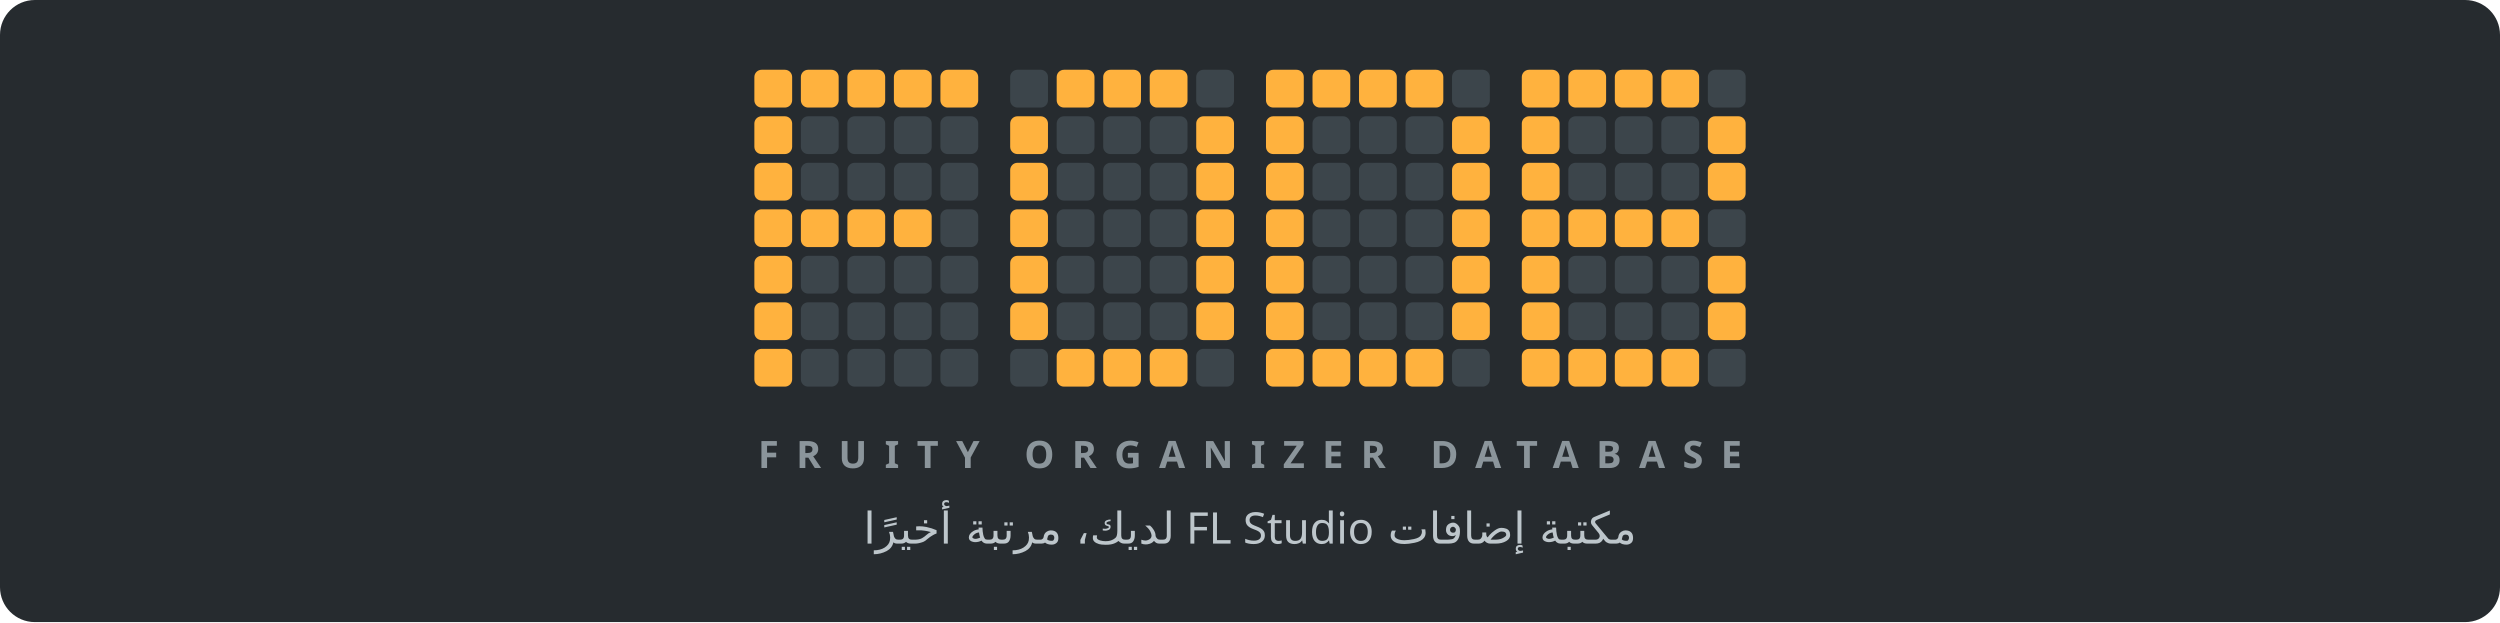
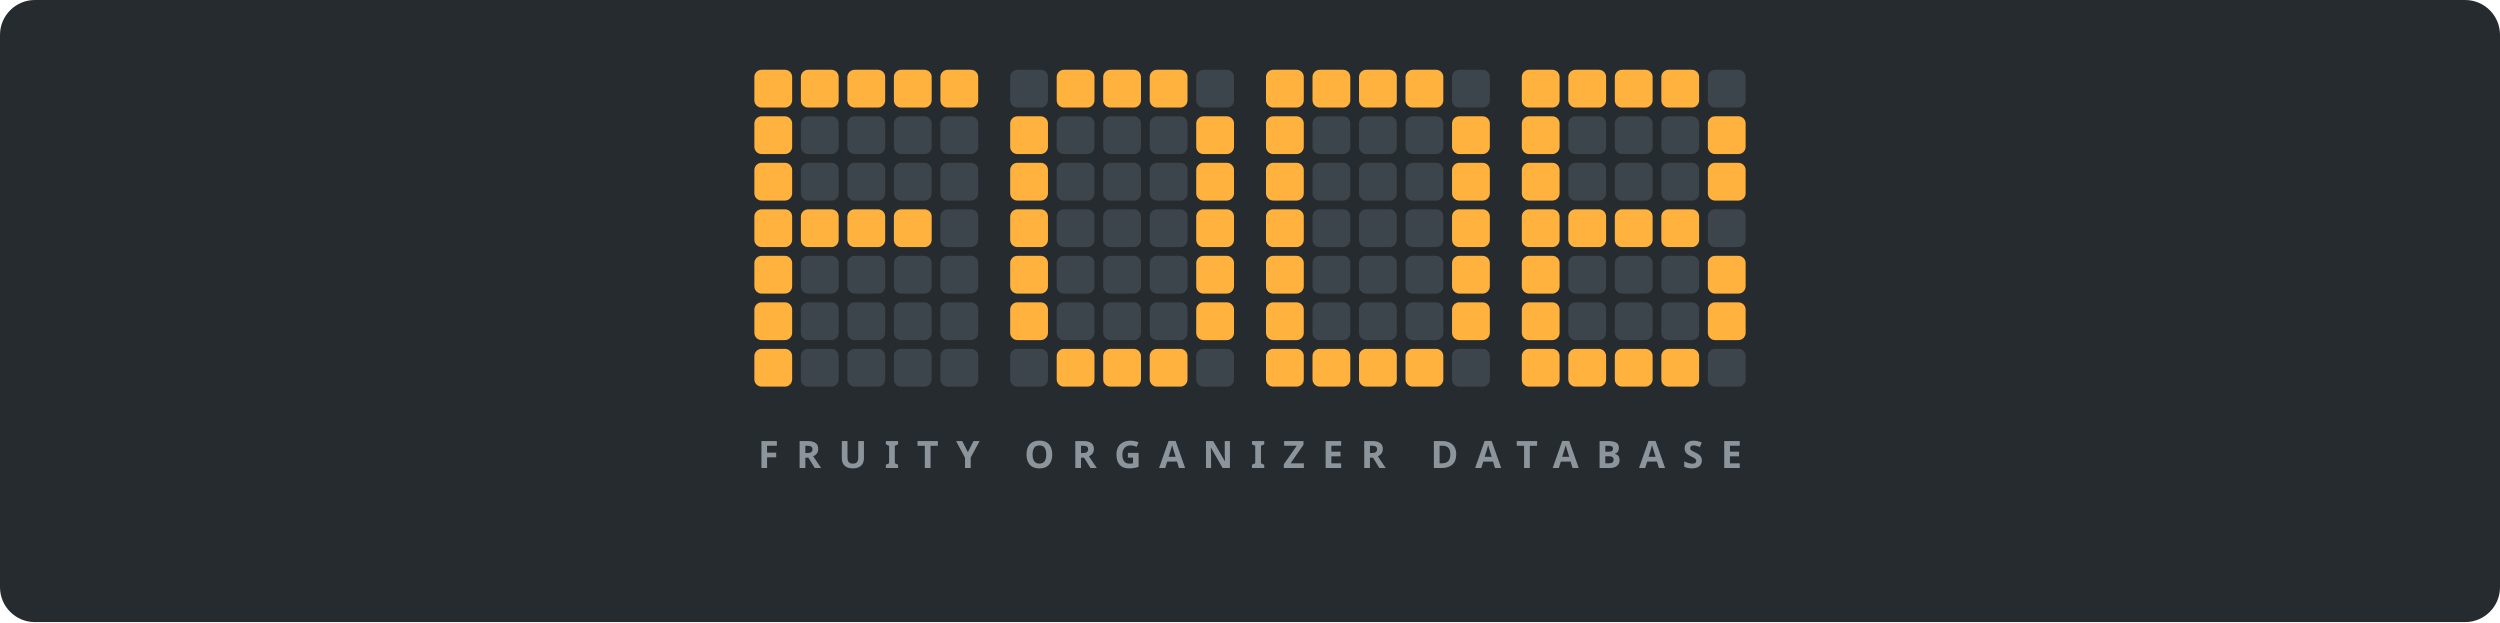
<svg xmlns="http://www.w3.org/2000/svg" viewBox="0 0 860 214" width="860" height="214" role="img" aria-label="FODB">
  <style>
.on{fill:#FFB23E;animation:hit 3.2s ease-out infinite}
.off{fill:#3C454B;animation:tick 3.2s ease-out infinite}
.title{font:600 13px Segoe UI, Noto Sans, Helvetica, Arial, sans-serif;letter-spacing:6px;fill:#8B959B}
- .tag{font:15px Segoe UI, Noto Sans, Helvetica, Arial, sans-serif;fill:#BDC6CB;animation:rise 1.1s ease-out both}
+ .tag{font:15px Segoe UI, Noto Sans, Helvetica, Arial, sans-serif;fill:#BDC6CB;opacity:0;animation:slogan 12s ease-in-out infinite both}
@keyframes hit{0%,100%{fill:#FFB23E;opacity:.86}4%{fill:#FFE3AE;opacity:1}20%{fill:#FFB23E;opacity:.86}}
@keyframes tick{0%,100%{fill:#3C454B}4%{fill:#6A747A}18%{fill:#3C454B}}
- @keyframes rise{from{opacity:0;transform:translateY(8px)}to{opacity:1;transform:none}}
- @media (prefers-reduced-motion:reduce){.on,.off,.tag{animation:none}}
+ @keyframes slogan{0%{opacity:0;transform:translateY(8px)}3%,30%{opacity:1;transform:none}33%,100%{opacity:0;transform:translateY(-6px)}}
+ @media (prefers-reduced-motion:reduce){.on,.off,.tag{animation:none}.first{opacity:1}}
</style>
  <rect width="860" height="214" rx="12" fill="#262B2F" />
  <rect class="on" x="259.5" y="24" width="13" height="13" rx="2.5" style="animation-delay:0.00s" />
  <rect class="on" x="275.5" y="24" width="13" height="13" rx="2.5" style="animation-delay:0.11s" />
  <rect class="on" x="291.5" y="24" width="13" height="13" rx="2.5" style="animation-delay:0.22s" />
  <rect class="on" x="307.5" y="24" width="13" height="13" rx="2.5" style="animation-delay:0.32s" />
  <rect class="on" x="323.5" y="24" width="13" height="13" rx="2.5" style="animation-delay:0.43s" />
  <rect class="on" x="259.5" y="40" width="13" height="13" rx="2.5" style="animation-delay:0.00s" />
  <rect class="off" x="275.5" y="40" width="13" height="13" rx="2.5" style="animation-delay:0.11s" />
  <rect class="off" x="291.5" y="40" width="13" height="13" rx="2.5" style="animation-delay:0.22s" />
  <rect class="off" x="307.5" y="40" width="13" height="13" rx="2.5" style="animation-delay:0.32s" />
  <rect class="off" x="323.5" y="40" width="13" height="13" rx="2.5" style="animation-delay:0.43s" />
  <rect class="on" x="259.5" y="56" width="13" height="13" rx="2.5" style="animation-delay:0.00s" />
  <rect class="off" x="275.5" y="56" width="13" height="13" rx="2.5" style="animation-delay:0.11s" />
  <rect class="off" x="291.5" y="56" width="13" height="13" rx="2.5" style="animation-delay:0.22s" />
  <rect class="off" x="307.5" y="56" width="13" height="13" rx="2.5" style="animation-delay:0.32s" />
  <rect class="off" x="323.5" y="56" width="13" height="13" rx="2.5" style="animation-delay:0.43s" />
  <rect class="on" x="259.5" y="72" width="13" height="13" rx="2.5" style="animation-delay:0.00s" />
  <rect class="on" x="275.5" y="72" width="13" height="13" rx="2.5" style="animation-delay:0.11s" />
  <rect class="on" x="291.5" y="72" width="13" height="13" rx="2.5" style="animation-delay:0.22s" />
  <rect class="on" x="307.5" y="72" width="13" height="13" rx="2.5" style="animation-delay:0.32s" />
  <rect class="off" x="323.5" y="72" width="13" height="13" rx="2.5" style="animation-delay:0.43s" />
  <rect class="on" x="259.5" y="88" width="13" height="13" rx="2.5" style="animation-delay:0.00s" />
  <rect class="off" x="275.5" y="88" width="13" height="13" rx="2.5" style="animation-delay:0.11s" />
  <rect class="off" x="291.5" y="88" width="13" height="13" rx="2.5" style="animation-delay:0.22s" />
  <rect class="off" x="307.5" y="88" width="13" height="13" rx="2.5" style="animation-delay:0.32s" />
  <rect class="off" x="323.5" y="88" width="13" height="13" rx="2.5" style="animation-delay:0.43s" />
  <rect class="on" x="259.5" y="104" width="13" height="13" rx="2.5" style="animation-delay:0.00s" />
  <rect class="off" x="275.5" y="104" width="13" height="13" rx="2.5" style="animation-delay:0.11s" />
  <rect class="off" x="291.5" y="104" width="13" height="13" rx="2.5" style="animation-delay:0.22s" />
  <rect class="off" x="307.5" y="104" width="13" height="13" rx="2.5" style="animation-delay:0.32s" />
  <rect class="off" x="323.5" y="104" width="13" height="13" rx="2.5" style="animation-delay:0.43s" />
  <rect class="on" x="259.5" y="120" width="13" height="13" rx="2.5" style="animation-delay:0.00s" />
  <rect class="off" x="275.5" y="120" width="13" height="13" rx="2.5" style="animation-delay:0.11s" />
  <rect class="off" x="291.5" y="120" width="13" height="13" rx="2.5" style="animation-delay:0.22s" />
  <rect class="off" x="307.5" y="120" width="13" height="13" rx="2.5" style="animation-delay:0.32s" />
  <rect class="off" x="323.5" y="120" width="13" height="13" rx="2.5" style="animation-delay:0.43s" />
  <rect class="off" x="347.5" y="24" width="13" height="13" rx="2.5" style="animation-delay:0.59s" />
  <rect class="on" x="363.5" y="24" width="13" height="13" rx="2.5" style="animation-delay:0.70s" />
  <rect class="on" x="379.5" y="24" width="13" height="13" rx="2.5" style="animation-delay:0.81s" />
  <rect class="on" x="395.5" y="24" width="13" height="13" rx="2.5" style="animation-delay:0.92s" />
  <rect class="off" x="411.5" y="24" width="13" height="13" rx="2.5" style="animation-delay:1.03s" />
  <rect class="on" x="347.5" y="40" width="13" height="13" rx="2.5" style="animation-delay:0.59s" />
  <rect class="off" x="363.5" y="40" width="13" height="13" rx="2.5" style="animation-delay:0.70s" />
  <rect class="off" x="379.5" y="40" width="13" height="13" rx="2.5" style="animation-delay:0.81s" />
  <rect class="off" x="395.5" y="40" width="13" height="13" rx="2.5" style="animation-delay:0.92s" />
  <rect class="on" x="411.5" y="40" width="13" height="13" rx="2.5" style="animation-delay:1.03s" />
  <rect class="on" x="347.5" y="56" width="13" height="13" rx="2.5" style="animation-delay:0.59s" />
  <rect class="off" x="363.5" y="56" width="13" height="13" rx="2.5" style="animation-delay:0.70s" />
  <rect class="off" x="379.5" y="56" width="13" height="13" rx="2.5" style="animation-delay:0.81s" />
  <rect class="off" x="395.5" y="56" width="13" height="13" rx="2.5" style="animation-delay:0.92s" />
  <rect class="on" x="411.5" y="56" width="13" height="13" rx="2.5" style="animation-delay:1.03s" />
  <rect class="on" x="347.5" y="72" width="13" height="13" rx="2.5" style="animation-delay:0.59s" />
  <rect class="off" x="363.5" y="72" width="13" height="13" rx="2.5" style="animation-delay:0.70s" />
  <rect class="off" x="379.5" y="72" width="13" height="13" rx="2.5" style="animation-delay:0.81s" />
  <rect class="off" x="395.5" y="72" width="13" height="13" rx="2.5" style="animation-delay:0.92s" />
  <rect class="on" x="411.5" y="72" width="13" height="13" rx="2.5" style="animation-delay:1.03s" />
  <rect class="on" x="347.5" y="88" width="13" height="13" rx="2.5" style="animation-delay:0.59s" />
  <rect class="off" x="363.5" y="88" width="13" height="13" rx="2.5" style="animation-delay:0.70s" />
  <rect class="off" x="379.5" y="88" width="13" height="13" rx="2.5" style="animation-delay:0.81s" />
  <rect class="off" x="395.5" y="88" width="13" height="13" rx="2.5" style="animation-delay:0.92s" />
  <rect class="on" x="411.5" y="88" width="13" height="13" rx="2.5" style="animation-delay:1.03s" />
  <rect class="on" x="347.5" y="104" width="13" height="13" rx="2.5" style="animation-delay:0.59s" />
  <rect class="off" x="363.5" y="104" width="13" height="13" rx="2.5" style="animation-delay:0.70s" />
  <rect class="off" x="379.5" y="104" width="13" height="13" rx="2.5" style="animation-delay:0.81s" />
  <rect class="off" x="395.5" y="104" width="13" height="13" rx="2.5" style="animation-delay:0.92s" />
  <rect class="on" x="411.5" y="104" width="13" height="13" rx="2.5" style="animation-delay:1.03s" />
  <rect class="off" x="347.5" y="120" width="13" height="13" rx="2.5" style="animation-delay:0.59s" />
  <rect class="on" x="363.5" y="120" width="13" height="13" rx="2.5" style="animation-delay:0.70s" />
  <rect class="on" x="379.5" y="120" width="13" height="13" rx="2.5" style="animation-delay:0.81s" />
  <rect class="on" x="395.5" y="120" width="13" height="13" rx="2.5" style="animation-delay:0.92s" />
  <rect class="off" x="411.5" y="120" width="13" height="13" rx="2.5" style="animation-delay:1.03s" />
  <rect class="on" x="435.5" y="24" width="13" height="13" rx="2.5" style="animation-delay:1.19s" />
  <rect class="on" x="451.5" y="24" width="13" height="13" rx="2.5" style="animation-delay:1.30s" />
  <rect class="on" x="467.5" y="24" width="13" height="13" rx="2.5" style="animation-delay:1.41s" />
  <rect class="on" x="483.5" y="24" width="13" height="13" rx="2.5" style="animation-delay:1.51s" />
  <rect class="off" x="499.5" y="24" width="13" height="13" rx="2.5" style="animation-delay:1.62s" />
  <rect class="on" x="435.5" y="40" width="13" height="13" rx="2.5" style="animation-delay:1.19s" />
  <rect class="off" x="451.5" y="40" width="13" height="13" rx="2.5" style="animation-delay:1.30s" />
  <rect class="off" x="467.5" y="40" width="13" height="13" rx="2.5" style="animation-delay:1.41s" />
  <rect class="off" x="483.5" y="40" width="13" height="13" rx="2.5" style="animation-delay:1.51s" />
  <rect class="on" x="499.5" y="40" width="13" height="13" rx="2.5" style="animation-delay:1.62s" />
  <rect class="on" x="435.5" y="56" width="13" height="13" rx="2.5" style="animation-delay:1.19s" />
  <rect class="off" x="451.5" y="56" width="13" height="13" rx="2.5" style="animation-delay:1.30s" />
  <rect class="off" x="467.5" y="56" width="13" height="13" rx="2.5" style="animation-delay:1.41s" />
  <rect class="off" x="483.5" y="56" width="13" height="13" rx="2.5" style="animation-delay:1.51s" />
  <rect class="on" x="499.5" y="56" width="13" height="13" rx="2.5" style="animation-delay:1.62s" />
  <rect class="on" x="435.5" y="72" width="13" height="13" rx="2.5" style="animation-delay:1.19s" />
  <rect class="off" x="451.5" y="72" width="13" height="13" rx="2.5" style="animation-delay:1.30s" />
  <rect class="off" x="467.5" y="72" width="13" height="13" rx="2.5" style="animation-delay:1.41s" />
  <rect class="off" x="483.5" y="72" width="13" height="13" rx="2.5" style="animation-delay:1.51s" />
  <rect class="on" x="499.5" y="72" width="13" height="13" rx="2.5" style="animation-delay:1.62s" />
  <rect class="on" x="435.5" y="88" width="13" height="13" rx="2.5" style="animation-delay:1.19s" />
  <rect class="off" x="451.5" y="88" width="13" height="13" rx="2.5" style="animation-delay:1.30s" />
  <rect class="off" x="467.5" y="88" width="13" height="13" rx="2.5" style="animation-delay:1.41s" />
  <rect class="off" x="483.5" y="88" width="13" height="13" rx="2.5" style="animation-delay:1.51s" />
  <rect class="on" x="499.5" y="88" width="13" height="13" rx="2.5" style="animation-delay:1.62s" />
  <rect class="on" x="435.5" y="104" width="13" height="13" rx="2.5" style="animation-delay:1.19s" />
  <rect class="off" x="451.5" y="104" width="13" height="13" rx="2.5" style="animation-delay:1.30s" />
  <rect class="off" x="467.5" y="104" width="13" height="13" rx="2.5" style="animation-delay:1.41s" />
  <rect class="off" x="483.5" y="104" width="13" height="13" rx="2.5" style="animation-delay:1.51s" />
  <rect class="on" x="499.5" y="104" width="13" height="13" rx="2.5" style="animation-delay:1.62s" />
  <rect class="on" x="435.5" y="120" width="13" height="13" rx="2.5" style="animation-delay:1.19s" />
  <rect class="on" x="451.5" y="120" width="13" height="13" rx="2.5" style="animation-delay:1.30s" />
  <rect class="on" x="467.5" y="120" width="13" height="13" rx="2.5" style="animation-delay:1.41s" />
  <rect class="on" x="483.5" y="120" width="13" height="13" rx="2.5" style="animation-delay:1.51s" />
  <rect class="off" x="499.5" y="120" width="13" height="13" rx="2.5" style="animation-delay:1.62s" />
  <rect class="on" x="523.5" y="24" width="13" height="13" rx="2.5" style="animation-delay:1.78s" />
  <rect class="on" x="539.5" y="24" width="13" height="13" rx="2.5" style="animation-delay:1.89s" />
  <rect class="on" x="555.5" y="24" width="13" height="13" rx="2.5" style="animation-delay:2.00s" />
  <rect class="on" x="571.5" y="24" width="13" height="13" rx="2.5" style="animation-delay:2.11s" />
  <rect class="off" x="587.5" y="24" width="13" height="13" rx="2.5" style="animation-delay:2.22s" />
  <rect class="on" x="523.5" y="40" width="13" height="13" rx="2.5" style="animation-delay:1.78s" />
  <rect class="off" x="539.5" y="40" width="13" height="13" rx="2.5" style="animation-delay:1.89s" />
  <rect class="off" x="555.5" y="40" width="13" height="13" rx="2.5" style="animation-delay:2.00s" />
  <rect class="off" x="571.5" y="40" width="13" height="13" rx="2.5" style="animation-delay:2.11s" />
  <rect class="on" x="587.5" y="40" width="13" height="13" rx="2.5" style="animation-delay:2.22s" />
  <rect class="on" x="523.5" y="56" width="13" height="13" rx="2.5" style="animation-delay:1.78s" />
  <rect class="off" x="539.5" y="56" width="13" height="13" rx="2.5" style="animation-delay:1.89s" />
  <rect class="off" x="555.5" y="56" width="13" height="13" rx="2.5" style="animation-delay:2.00s" />
  <rect class="off" x="571.5" y="56" width="13" height="13" rx="2.5" style="animation-delay:2.11s" />
  <rect class="on" x="587.5" y="56" width="13" height="13" rx="2.5" style="animation-delay:2.22s" />
  <rect class="on" x="523.5" y="72" width="13" height="13" rx="2.5" style="animation-delay:1.78s" />
  <rect class="on" x="539.5" y="72" width="13" height="13" rx="2.5" style="animation-delay:1.89s" />
  <rect class="on" x="555.5" y="72" width="13" height="13" rx="2.5" style="animation-delay:2.00s" />
  <rect class="on" x="571.5" y="72" width="13" height="13" rx="2.5" style="animation-delay:2.11s" />
  <rect class="off" x="587.5" y="72" width="13" height="13" rx="2.5" style="animation-delay:2.22s" />
  <rect class="on" x="523.5" y="88" width="13" height="13" rx="2.5" style="animation-delay:1.78s" />
  <rect class="off" x="539.5" y="88" width="13" height="13" rx="2.5" style="animation-delay:1.89s" />
  <rect class="off" x="555.5" y="88" width="13" height="13" rx="2.5" style="animation-delay:2.00s" />
  <rect class="off" x="571.5" y="88" width="13" height="13" rx="2.5" style="animation-delay:2.11s" />
  <rect class="on" x="587.5" y="88" width="13" height="13" rx="2.5" style="animation-delay:2.22s" />
  <rect class="on" x="523.5" y="104" width="13" height="13" rx="2.5" style="animation-delay:1.78s" />
  <rect class="off" x="539.5" y="104" width="13" height="13" rx="2.5" style="animation-delay:1.89s" />
  <rect class="off" x="555.5" y="104" width="13" height="13" rx="2.5" style="animation-delay:2.00s" />
  <rect class="off" x="571.5" y="104" width="13" height="13" rx="2.5" style="animation-delay:2.11s" />
  <rect class="on" x="587.5" y="104" width="13" height="13" rx="2.5" style="animation-delay:2.22s" />
  <rect class="on" x="523.5" y="120" width="13" height="13" rx="2.5" style="animation-delay:1.78s" />
  <rect class="on" x="539.5" y="120" width="13" height="13" rx="2.5" style="animation-delay:1.89s" />
  <rect class="on" x="555.5" y="120" width="13" height="13" rx="2.5" style="animation-delay:2.00s" />
  <rect class="on" x="571.5" y="120" width="13" height="13" rx="2.5" style="animation-delay:2.11s" />
  <rect class="off" x="587.5" y="120" width="13" height="13" rx="2.5" style="animation-delay:2.22s" />
  <text class="title" x="430.0" y="161" text-anchor="middle">FRUITY ORGANIZER DATABASE</text>
-   <text class="tag" x="430.0" y="187" text-anchor="middle" direction="rtl">مكتبة إضافات FL Studio لديك، مرتبة أخيرًا</text>
+   <text class="tag first" x="430.0" y="187" text-anchor="middle" direction="rtl" style="animation-delay:0s">نظام مثالي في مكتبتك.</text>
+   <text class="tag" x="430.0" y="187" text-anchor="middle" direction="rtl" style="animation-delay:4s">منظِّم لمن سئم تصفح القوائم.</text>
+   <text class="tag" x="430.0" y="187" text-anchor="middle" direction="rtl" style="animation-delay:8s">أدوات كثيرة؟ ضع كل شيء في مكانه!</text>
</svg>
